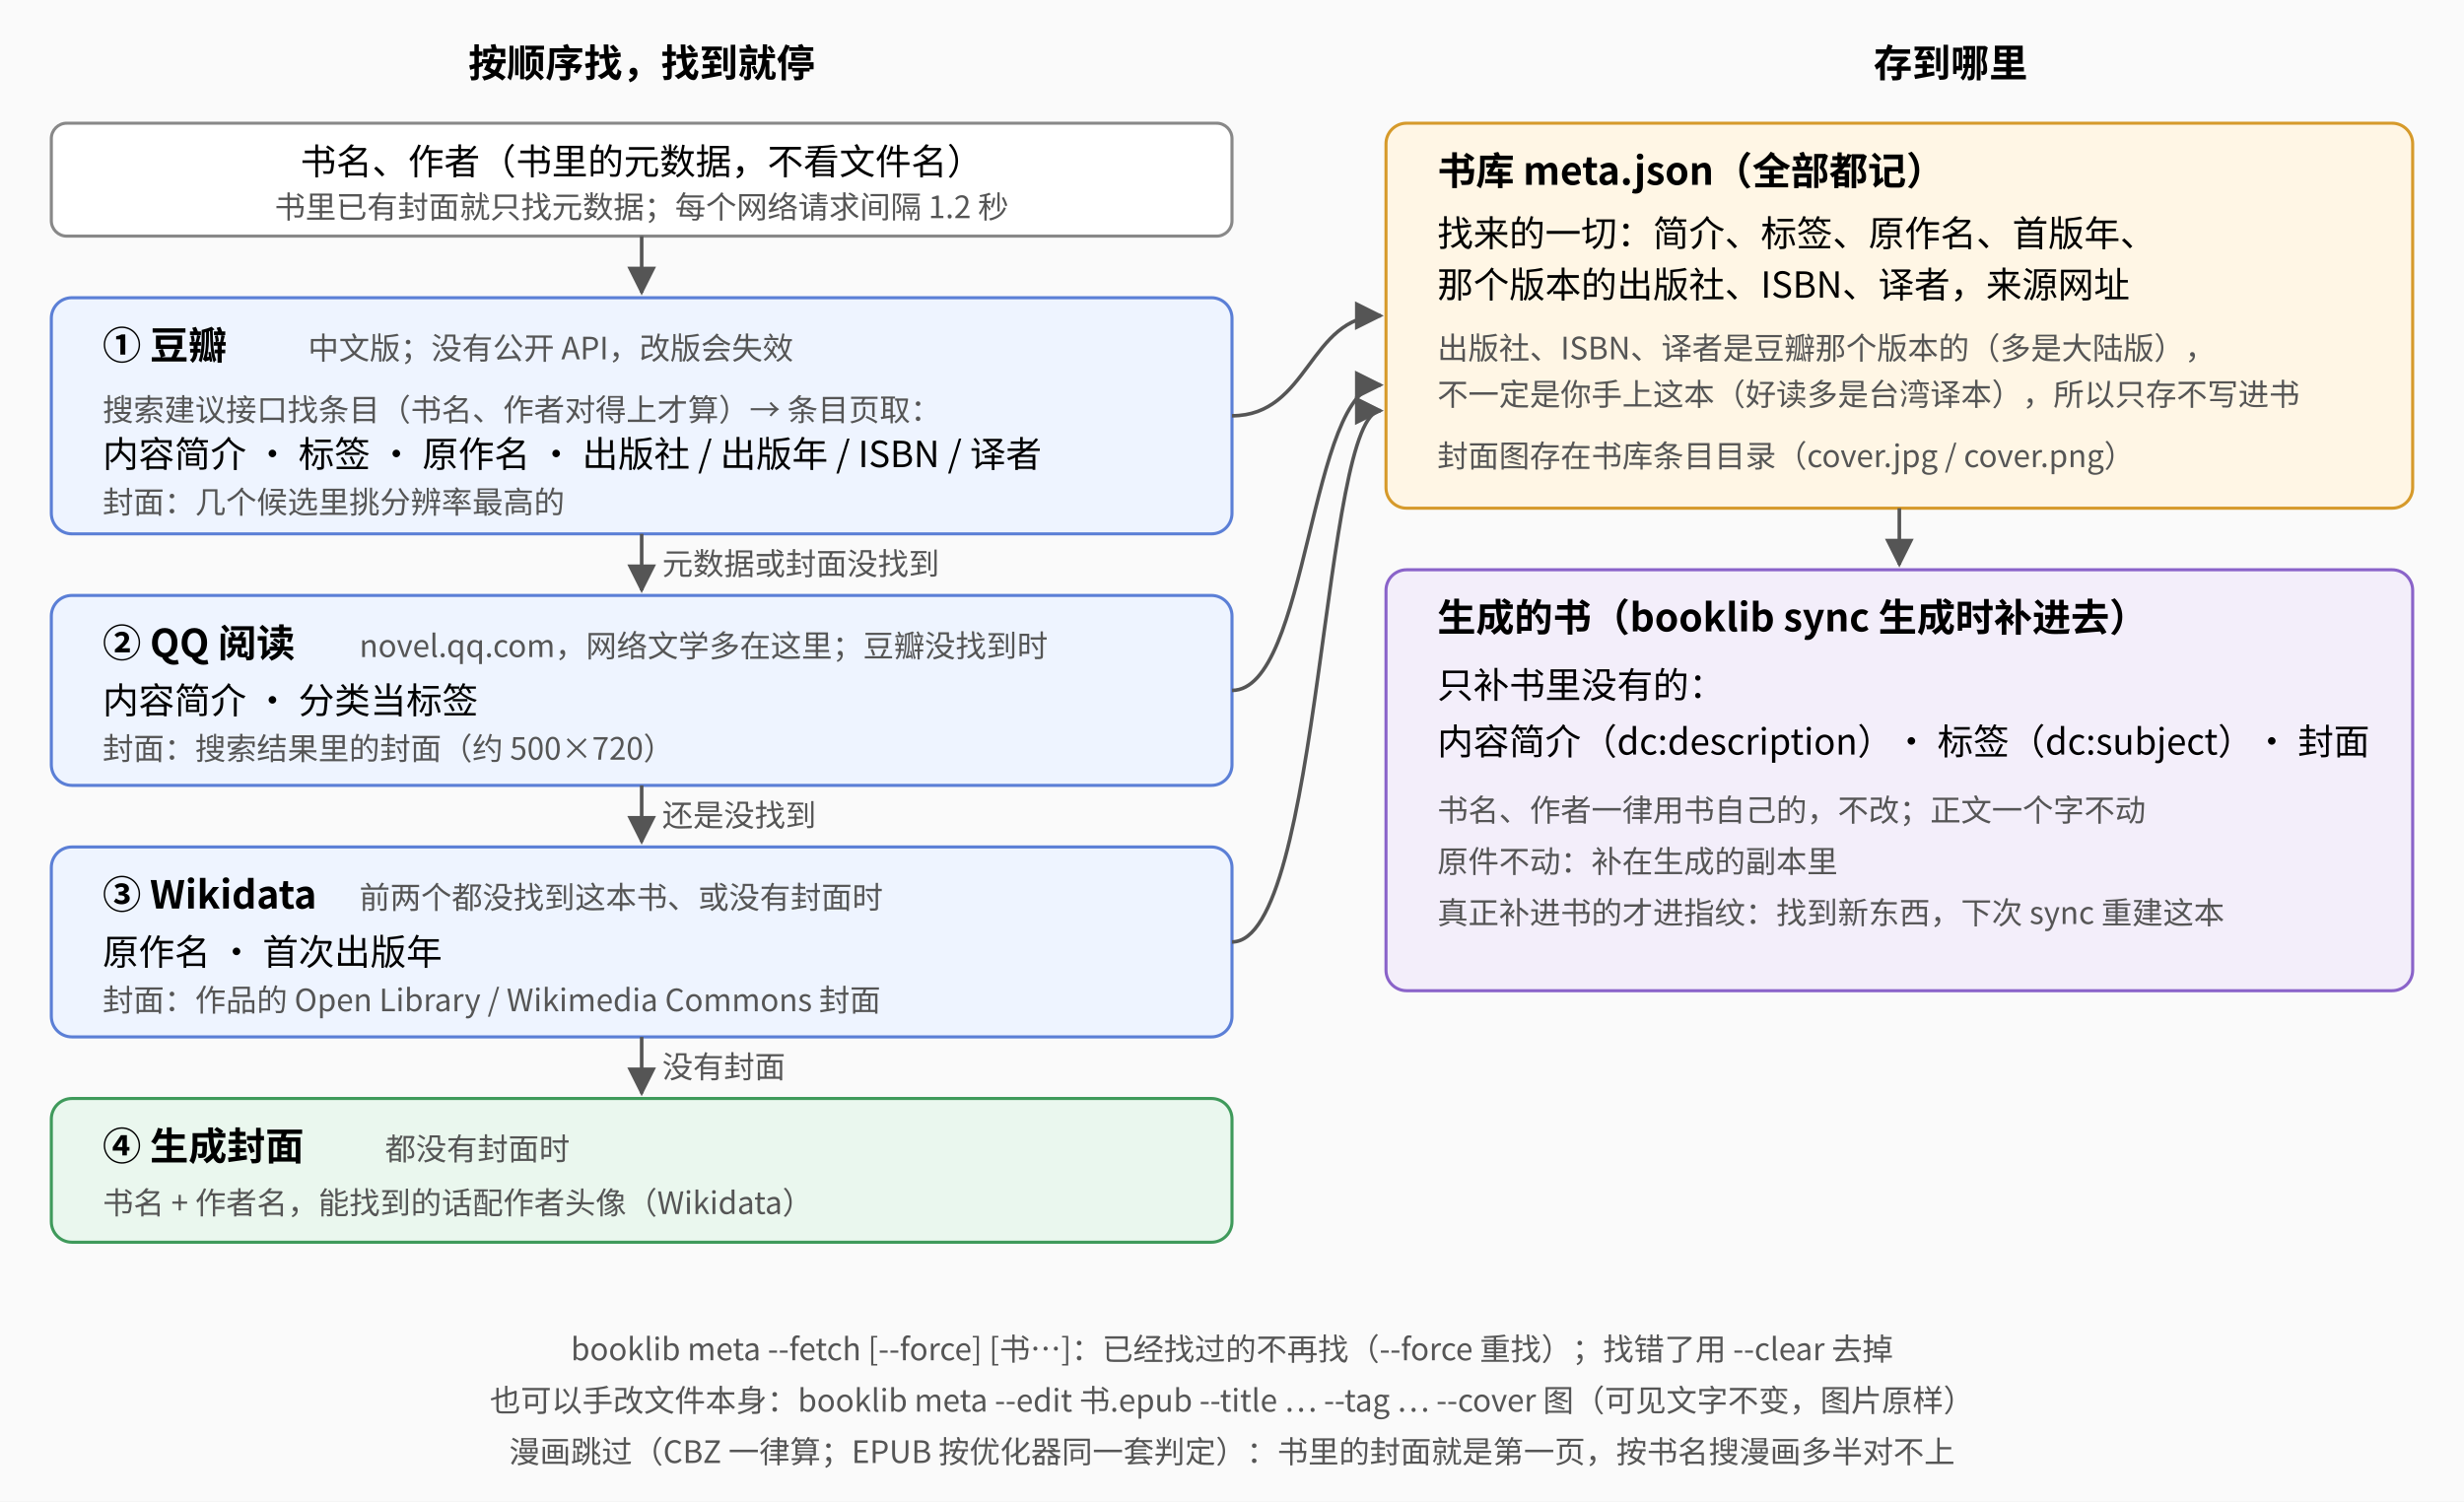
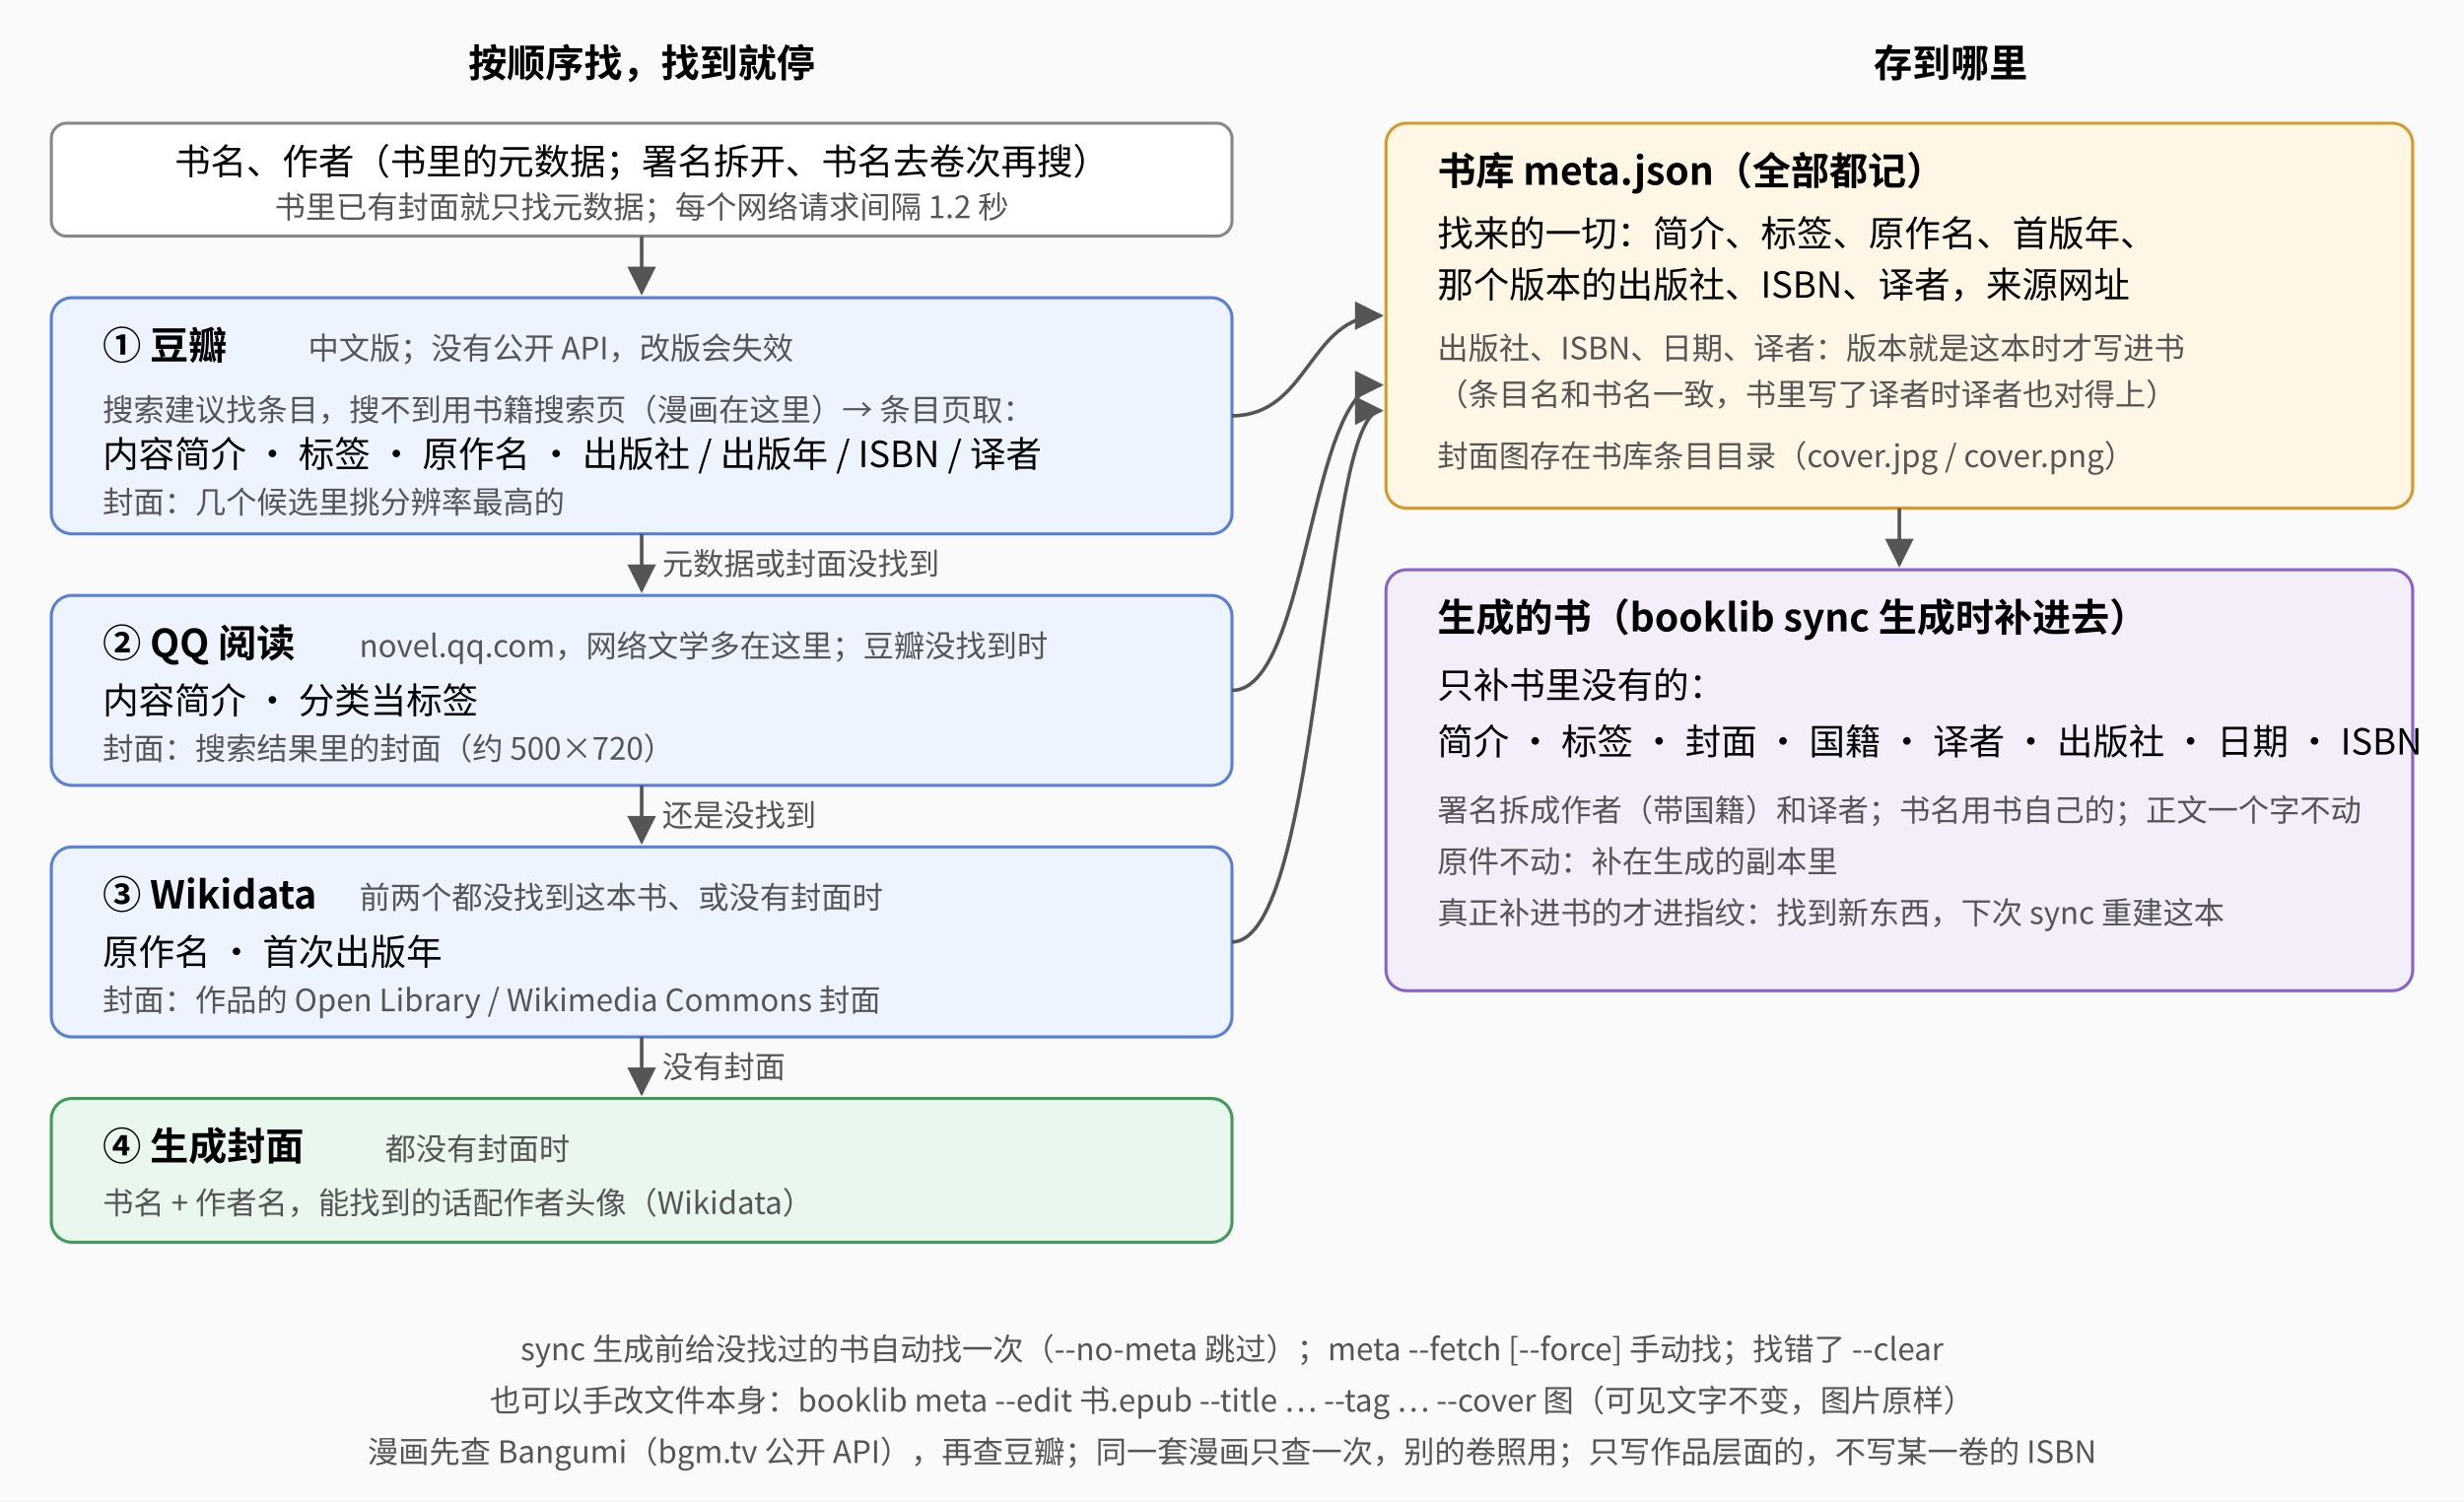
<svg xmlns="http://www.w3.org/2000/svg" viewBox="0 0 960 585" font-family="'Noto Sans CJK SC','PingFang SC','Microsoft YaHei',sans-serif" font-size="14">
  <defs>
    <marker id="a" viewBox="0 0 10 10" refX="9" refY="5" markerWidth="8" markerHeight="8" orient="auto-start-reverse">
      <path d="M0 0L10 5L0 10z" fill="#555" />
    </marker>
    <style>
      .box{fill:#fff;stroke:#888;stroke-width:1.2}
      .src{fill:#eef4ff;stroke:#5b7fd6}
      .lib{fill:#fff6e5;stroke:#d69a2b}
      .gen{fill:#eaf7ee;stroke:#3f9a5b}
      .dev{fill:#f3eefa;stroke:#8a63c9}
      .h{font-weight:bold;font-size:15px}
      .s{font-size:12px;fill:#555}
      path.l{stroke:#555;stroke-width:1.4;fill:none}
    </style>
  </defs>
  <rect width="960" height="585" fill="#fafafa" />
  <text x="250" y="30" text-anchor="middle" class="h">按顺序找，找到就停</text>
  <text x="760" y="30" text-anchor="middle" class="h">存到哪里</text>
  <rect class="box" x="20" y="48" width="460" height="44" rx="6" />
-   <text x="250" y="68" text-anchor="middle">书名、作者（书里的元数据，不看文件名）</text>
+   <text x="250" y="68" text-anchor="middle">书名、作者（书里的元数据；署名拆开、书名去卷次再搜）</text>
  <text x="250" y="85" text-anchor="middle" class="s">书里已有封面就只找元数据；每个网络请求间隔 1.2 秒</text>
  <rect class="box src" x="20" y="116" width="460" height="92" rx="8" />
  <text x="40" y="140" class="h">① 豆瓣</text>
  <text x="120" y="140" class="s">中文版；没有公开 API，改版会失效</text>
-   <text x="40" y="164" class="s">搜索建议接口找条目（书名、作者对得上才算）→ 条目页取：</text>
+   <text x="40" y="164" class="s">搜索建议找条目，搜不到用书籍搜索页（漫画在这里）→ 条目页取：</text>
  <text x="40" y="182">内容简介 · 标签 · 原作名 · 出版社 / 出版年 / ISBN / 译者</text>
  <text x="40" y="200" class="s">封面：几个候选里挑分辨率最高的</text>
  <rect class="box src" x="20" y="232" width="460" height="74" rx="8" />
  <text x="40" y="256" class="h">② QQ 阅读</text>
  <text x="140" y="256" class="s">novel.qq.com，网络文学多在这里；豆瓣没找到时</text>
  <text x="40" y="278">内容简介 · 分类当标签</text>
  <text x="40" y="296" class="s">封面：搜索结果里的封面（约 500×720）</text>
  <rect class="box src" x="20" y="330" width="460" height="74" rx="8" />
  <text x="40" y="354" class="h">③ Wikidata</text>
  <text x="140" y="354" class="s">前两个都没找到这本书、或没有封面时</text>
  <text x="40" y="376">原作名 · 首次出版年</text>
  <text x="40" y="394" class="s">封面：作品的 Open Library / Wikimedia Commons 封面</text>
  <rect class="box gen" x="20" y="428" width="460" height="56" rx="8" />
  <text x="40" y="452" class="h">④ 生成封面</text>
  <text x="150" y="452" class="s">都没有封面时</text>
  <text x="40" y="473" class="s">书名 + 作者名，能找到的话配作者头像（Wikidata）</text>
  <path class="l" d="M250 92 L250 114" marker-end="url(#a)" />
  <path class="l" d="M250 208 L250 230" marker-end="url(#a)" />
  <path class="l" d="M250 306 L250 328" marker-end="url(#a)" />
  <path class="l" d="M250 404 L250 426" marker-end="url(#a)" />
  <text x="258" y="224" class="s">元数据或封面没找到</text>
  <text x="258" y="322" class="s">还是没找到</text>
  <text x="258" y="420" class="s">没有封面</text>
  <rect class="box lib" x="540" y="48" width="400" height="150" rx="8" />
  <text x="560" y="72" class="h">书库 meta.json（全部都记）</text>
  <text x="560" y="96">找来的一切：简介、标签、原作名、首版年、</text>
  <text x="560" y="116">那个版本的出版社、ISBN、译者，来源网址</text>
-   <text x="560" y="140" class="s">出版社、ISBN、译者是豆瓣那个版本的（多是大陆版），</text>
-   <text x="560" y="158" class="s">不一定是你手上这本（好读多是台湾译本），所以只存不写进书</text>
+   <text x="560" y="140" class="s">出版社、ISBN、日期、译者：版本就是这本时才写进书</text>
+   <text x="560" y="158" class="s">（条目名和书名一致，书里写了译者时译者也对得上）</text>
  <text x="560" y="182" class="s">封面图存在书库条目目录（cover.jpg / cover.png）</text>
  <rect class="box dev" x="540" y="222" width="400" height="164" rx="8" />
  <text x="560" y="246" class="h">生成的书（booklib sync 生成时补进去）</text>
  <text x="560" y="272">只补书里没有的：</text>
-   <text x="560" y="294">内容简介（dc:description）· 标签（dc:subject）· 封面</text>
-   <text x="560" y="320" class="s">书名、作者一律用书自己的，不改；正文一个字不动</text>
+   <text x="560" y="294">简介 · 标签 · 封面 · 国籍 · 译者 · 出版社 · 日期 · ISBN</text>
+   <text x="560" y="320" class="s">署名拆成作者（带国籍）和译者；书名用书自己的；正文一个字不动</text>
  <text x="560" y="340" class="s">原件不动：补在生成的副本里</text>
  <text x="560" y="360" class="s">真正补进书的才进指纹：找到新东西，下次 sync 重建这本</text>
  <path class="l" d="M480 162 C510 162 510 123 538 123" marker-end="url(#a)" />
  <path class="l" d="M480 269 C510 269 510 150 538 150" marker-end="url(#a)" />
  <path class="l" d="M480 367 C515 367 515 160 538 160" marker-end="url(#a)" />
  <path class="l" d="M740 198 L740 220" marker-end="url(#a)" />
-   <text x="480" y="530" text-anchor="middle" class="s">booklib meta --fetch [--force] [书…]：已经找过的不再找（--force 重找）；找错了用 --clear 去掉</text>
+   <text x="480" y="530" text-anchor="middle" class="s">sync 生成前给没找过的书自动找一次（--no-meta 跳过）；meta --fetch [--force] 手动找；找错了 --clear</text>
  <text x="480" y="550" text-anchor="middle" class="s">也可以手改文件本身：booklib meta --edit 书.epub --title … --tag … --cover 图（可见文字不变，图片原样）</text>
-   <text x="480" y="570" text-anchor="middle" class="s">漫画跳过（CBZ 一律算；EPUB 按优化器同一套判定）：书里的封面就是第一页，按书名搜漫画多半对不上</text>
+   <text x="480" y="570" text-anchor="middle" class="s">漫画先查 Bangumi（bgm.tv 公开 API），再查豆瓣；同一套漫画只查一次，别的卷照用；只写作品层面的，不写某一卷的 ISBN</text>
</svg>
